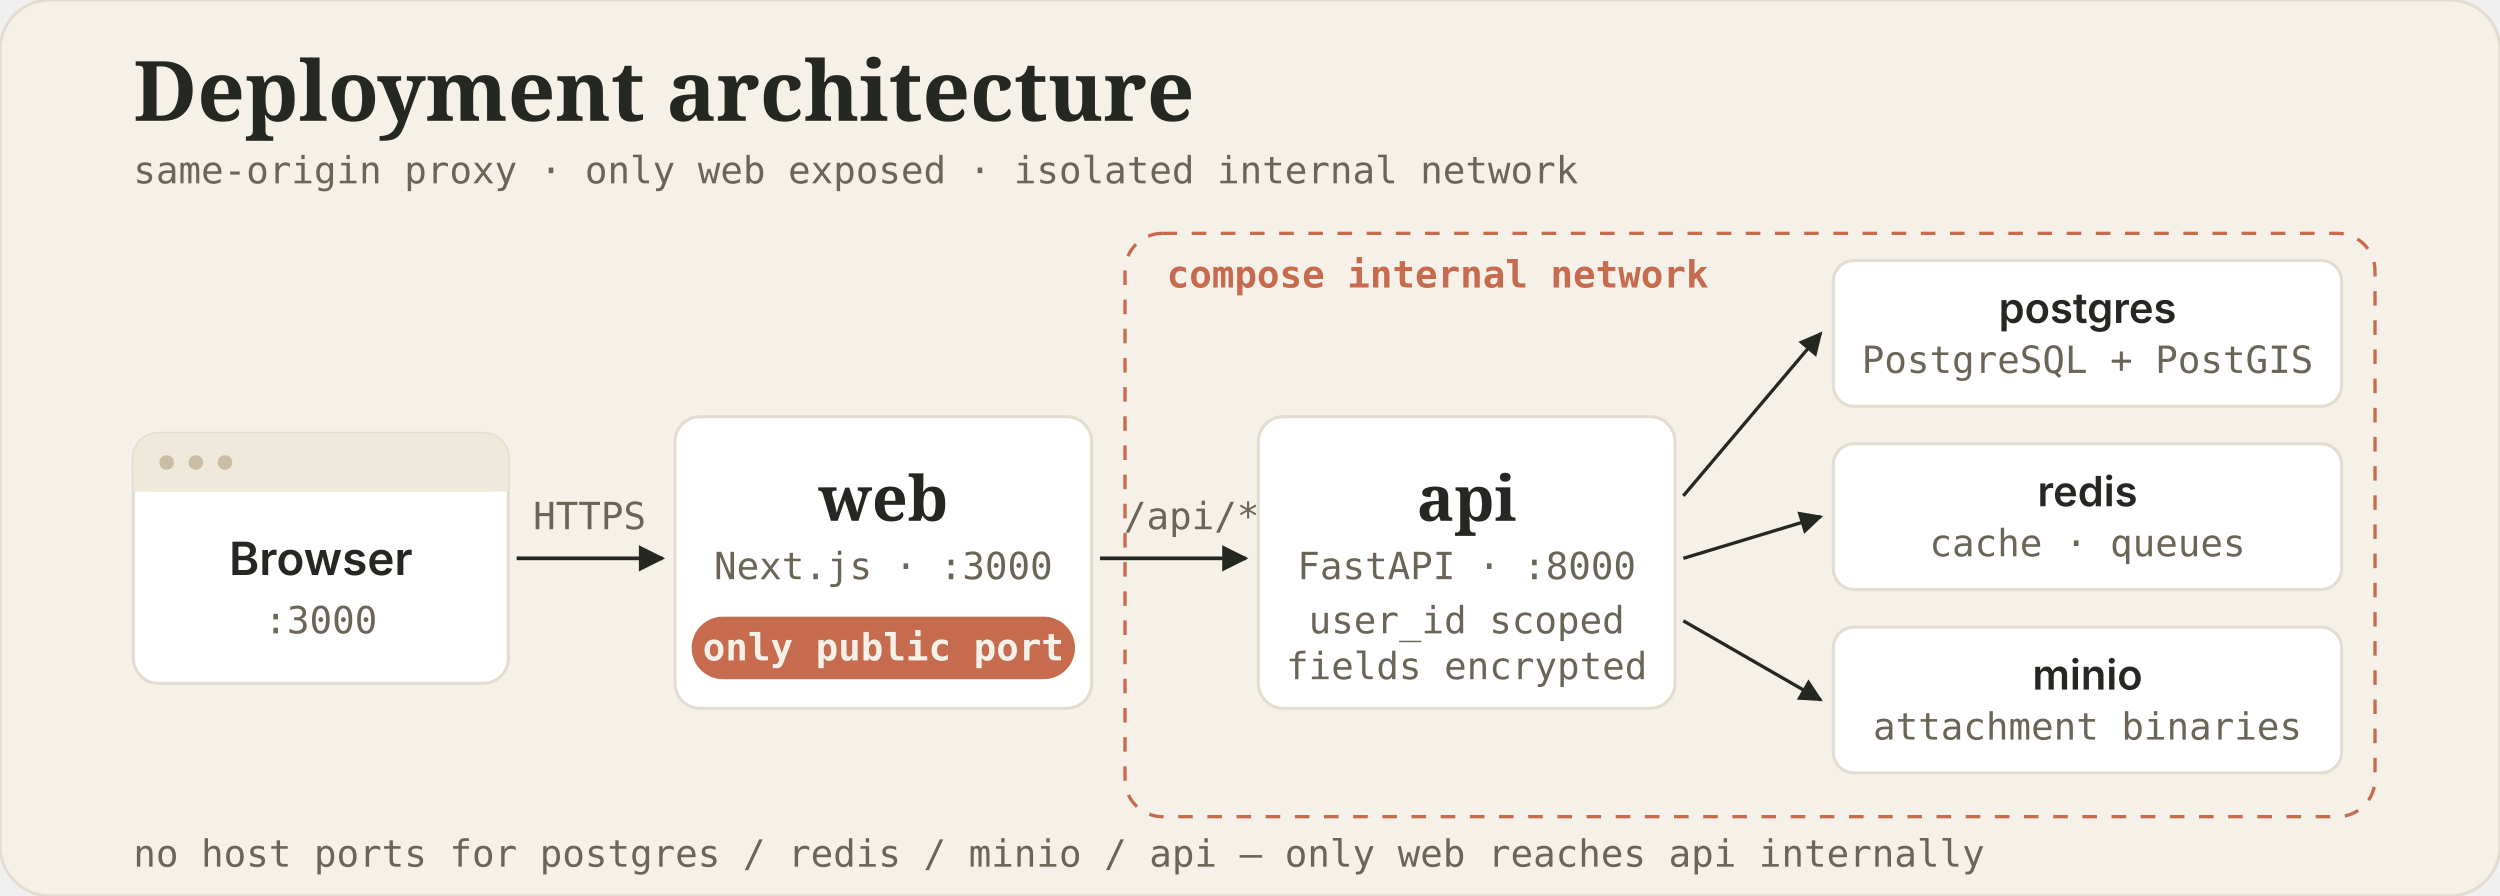
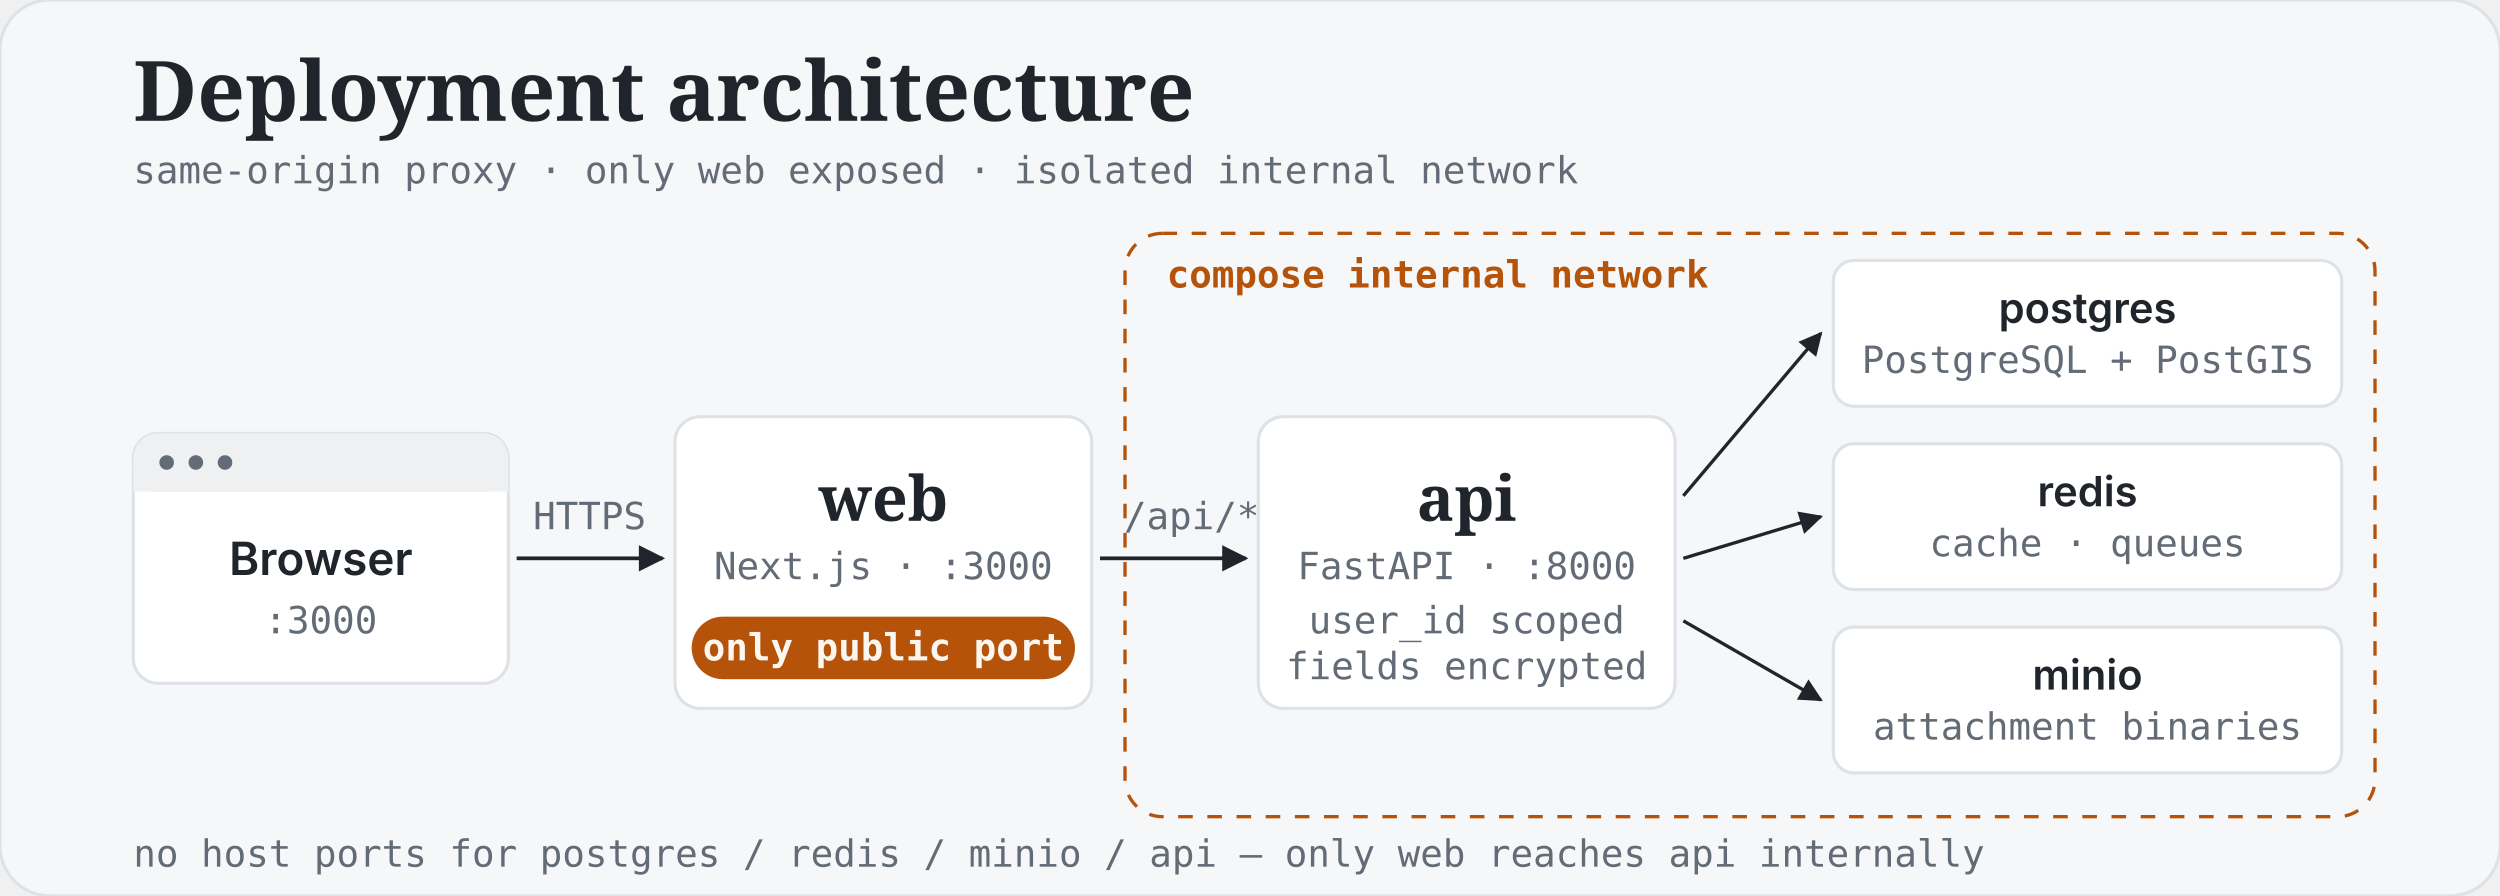
<svg xmlns="http://www.w3.org/2000/svg" width="1200" height="430" viewBox="0 0 1200 430" role="img" aria-labelledby="archTitle archDesc">
-   <rect width="1200" height="430" rx="24" fill="#F5F1E8" stroke="#E3DDD1" stroke-width="1.5" />
-   <text x="64" y="58" font-family="Georgia, 'Songti SC', 'Noto Serif SC', serif" font-size="40" font-weight="700" fill="#252822">Deployment architecture</text>
-   <text x="64" y="88" font-family="ui-monospace, SFMono-Regular, Menlo, monospace" font-size="18" fill="#6B6557">same-origin proxy · only web exposed · isolated internal network</text>
-   <rect x="540" y="112" width="600" height="280" rx="18" fill="none" stroke="#C66B4E" stroke-width="1.6" stroke-dasharray="7 7" />
-   <text x="560" y="138" font-family="ui-monospace, SFMono-Regular, Menlo, monospace" font-size="18" font-weight="600" fill="#C66B4E">compose internal network</text>
+   <rect width="1200" height="430" rx="24" fill="#f6f7f8" stroke="#dde2e7" stroke-width="1.5" />
+   <text x="64" y="58" font-family="Georgia, 'Songti SC', 'Noto Serif SC', serif" font-size="40" font-weight="700" fill="#20252b">Deployment architecture</text>
+   <text x="64" y="88" font-family="ui-monospace, SFMono-Regular, Menlo, monospace" font-size="18" fill="#626b76">same-origin proxy · only web exposed · isolated internal network</text>
+   <rect x="540" y="112" width="600" height="280" rx="18" fill="none" stroke="#b45309" stroke-width="1.6" stroke-dasharray="7 7" />
+   <text x="560" y="138" font-family="ui-monospace, SFMono-Regular, Menlo, monospace" font-size="18" font-weight="600" fill="#b45309">compose internal network</text>
  <g id="browser">
-     <rect x="64" y="208" width="180" height="120" rx="12" fill="#FFFFFF" stroke="#E3DDD1" stroke-width="1.5" />
-     <rect x="64" y="208" width="180" height="28" rx="12" fill="#EFE9DC" />
-     <rect x="64" y="222" width="180" height="14" fill="#EFE9DC" />
-     <circle cx="80" cy="222" r="3.5" fill="#C9BDA6" />
-     <circle cx="94" cy="222" r="3.5" fill="#C9BDA6" />
-     <circle cx="108" cy="222" r="3.5" fill="#C9BDA6" />
-     <text x="154" y="276" text-anchor="middle" font-family="-apple-system, BlinkMacSystemFont, 'Segoe UI', 'PingFang SC', sans-serif" font-size="22" font-weight="600" fill="#252822">Browser</text>
-     <text x="154" y="304" text-anchor="middle" font-family="ui-monospace, SFMono-Regular, Menlo, monospace" font-size="18" fill="#6B6557">:3000</text>
+     <rect x="64" y="208" width="180" height="120" rx="12" fill="#ffffff" stroke="#dde2e7" stroke-width="1.5" />
+     <rect x="64" y="208" width="180" height="28" rx="12" fill="#eef0f2" />
+     <rect x="64" y="222" width="180" height="14" fill="#eef0f2" />
+     <circle cx="80" cy="222" r="3.5" fill="#626b76" />
+     <circle cx="94" cy="222" r="3.5" fill="#626b76" />
+     <circle cx="108" cy="222" r="3.5" fill="#626b76" />
+     <text x="154" y="276" text-anchor="middle" font-family="-apple-system, BlinkMacSystemFont, 'Segoe UI', 'PingFang SC', sans-serif" font-size="22" font-weight="600" fill="#20252b">Browser</text>
+     <text x="154" y="304" text-anchor="middle" font-family="ui-monospace, SFMono-Regular, Menlo, monospace" font-size="18" fill="#626b76">:3000</text>
  </g>
-   <g stroke="#252822" stroke-width="1.8" fill="none">
+   <g stroke="#20252b" stroke-width="1.8" fill="none">
    <line x1="248" y1="268" x2="318" y2="268" marker-end="url(#arrow)" />
  </g>
-   <text x="283" y="254" text-anchor="middle" font-family="ui-monospace, SFMono-Regular, Menlo, monospace" font-size="18" fill="#6B6557">HTTPS</text>
+   <text x="283" y="254" text-anchor="middle" font-family="ui-monospace, SFMono-Regular, Menlo, monospace" font-size="18" fill="#626b76">HTTPS</text>
  <g id="web">
-     <rect x="324" y="200" width="200" height="140" rx="12" fill="#FFFFFF" stroke="#E3DDD1" stroke-width="1.5" />
-     <text x="424" y="250" text-anchor="middle" font-family="Georgia, 'Songti SC', 'Noto Serif SC', serif" font-size="30" font-weight="700" fill="#252822">web</text>
-     <text x="424" y="278" text-anchor="middle" font-family="ui-monospace, SFMono-Regular, Menlo, monospace" font-size="18" fill="#6B6557">Next.js · :3000</text>
-     <rect x="332" y="296" width="184" height="30" rx="15" fill="#C66B4E" />
-     <text x="424" y="317" text-anchor="middle" font-family="ui-monospace, SFMono-Regular, Menlo, monospace" font-size="18" font-weight="600" fill="#F5F1E8">only public port</text>
+     <rect x="324" y="200" width="200" height="140" rx="12" fill="#ffffff" stroke="#dde2e7" stroke-width="1.5" />
+     <text x="424" y="250" text-anchor="middle" font-family="Georgia, 'Songti SC', 'Noto Serif SC', serif" font-size="30" font-weight="700" fill="#20252b">web</text>
+     <text x="424" y="278" text-anchor="middle" font-family="ui-monospace, SFMono-Regular, Menlo, monospace" font-size="18" fill="#626b76">Next.js · :3000</text>
+     <rect x="332" y="296" width="184" height="30" rx="15" fill="#b45309" />
+     <text x="424" y="317" text-anchor="middle" font-family="ui-monospace, SFMono-Regular, Menlo, monospace" font-size="18" font-weight="600" fill="#fbf6ef">only public port</text>
  </g>
-   <g stroke="#252822" stroke-width="1.8" fill="none">
+   <g stroke="#20252b" stroke-width="1.8" fill="none">
    <line x1="528" y1="268" x2="598" y2="268" marker-end="url(#arrow)" />
  </g>
-   <text x="572" y="254" text-anchor="middle" font-family="ui-monospace, SFMono-Regular, Menlo, monospace" font-size="18" fill="#6B6557">/api/*</text>
+   <text x="572" y="254" text-anchor="middle" font-family="ui-monospace, SFMono-Regular, Menlo, monospace" font-size="18" fill="#626b76">/api/*</text>
  <g id="api">
-     <rect x="604" y="200" width="200" height="140" rx="12" fill="#FFFFFF" stroke="#E3DDD1" stroke-width="1.5" />
-     <text x="704" y="250" text-anchor="middle" font-family="Georgia, 'Songti SC', 'Noto Serif SC', serif" font-size="30" font-weight="700" fill="#252822">api</text>
-     <text x="704" y="278" text-anchor="middle" font-family="ui-monospace, SFMono-Regular, Menlo, monospace" font-size="18" fill="#6B6557">FastAPI · :8000</text>
-     <text x="704" y="304" text-anchor="middle" font-family="ui-monospace, SFMono-Regular, Menlo, monospace" font-size="18" fill="#6B6557">user_id scoped</text>
-     <text x="704" y="326" text-anchor="middle" font-family="ui-monospace, SFMono-Regular, Menlo, monospace" font-size="18" fill="#6B6557">fields encrypted</text>
+     <rect x="604" y="200" width="200" height="140" rx="12" fill="#ffffff" stroke="#dde2e7" stroke-width="1.5" />
+     <text x="704" y="250" text-anchor="middle" font-family="Georgia, 'Songti SC', 'Noto Serif SC', serif" font-size="30" font-weight="700" fill="#20252b">api</text>
+     <text x="704" y="278" text-anchor="middle" font-family="ui-monospace, SFMono-Regular, Menlo, monospace" font-size="18" fill="#626b76">FastAPI · :8000</text>
+     <text x="704" y="304" text-anchor="middle" font-family="ui-monospace, SFMono-Regular, Menlo, monospace" font-size="18" fill="#626b76">user_id scoped</text>
+     <text x="704" y="326" text-anchor="middle" font-family="ui-monospace, SFMono-Regular, Menlo, monospace" font-size="18" fill="#626b76">fields encrypted</text>
  </g>
-   <g stroke="#252822" stroke-width="1.6" fill="none">
+   <g stroke="#20252b" stroke-width="1.6" fill="none">
    <line x1="808" y1="238" x2="874" y2="160" marker-end="url(#arrow)" />
    <line x1="808" y1="268" x2="874" y2="248" marker-end="url(#arrow)" />
    <line x1="808" y1="298" x2="874" y2="336" marker-end="url(#arrow)" />
  </g>
  <g id="postgres">
-     <rect x="880" y="125" width="244" height="70" rx="10" fill="#FFFFFF" stroke="#E3DDD1" stroke-width="1.5" />
-     <text x="1002" y="155" text-anchor="middle" font-family="-apple-system, BlinkMacSystemFont, 'Segoe UI', 'PingFang SC', sans-serif" font-size="20" font-weight="600" fill="#252822">postgres</text>
-     <text x="1002" y="179" text-anchor="middle" font-family="ui-monospace, SFMono-Regular, Menlo, monospace" font-size="18" fill="#6B6557">PostgreSQL + PostGIS</text>
+     <rect x="880" y="125" width="244" height="70" rx="10" fill="#ffffff" stroke="#dde2e7" stroke-width="1.5" />
+     <text x="1002" y="155" text-anchor="middle" font-family="-apple-system, BlinkMacSystemFont, 'Segoe UI', 'PingFang SC', sans-serif" font-size="20" font-weight="600" fill="#20252b">postgres</text>
+     <text x="1002" y="179" text-anchor="middle" font-family="ui-monospace, SFMono-Regular, Menlo, monospace" font-size="18" fill="#626b76">PostgreSQL + PostGIS</text>
  </g>
  <g id="redis">
-     <rect x="880" y="213" width="244" height="70" rx="10" fill="#FFFFFF" stroke="#E3DDD1" stroke-width="1.5" />
-     <text x="1002" y="243" text-anchor="middle" font-family="-apple-system, BlinkMacSystemFont, 'Segoe UI', 'PingFang SC', sans-serif" font-size="20" font-weight="600" fill="#252822">redis</text>
-     <text x="1002" y="267" text-anchor="middle" font-family="ui-monospace, SFMono-Regular, Menlo, monospace" font-size="18" fill="#6B6557">cache · queues</text>
+     <rect x="880" y="213" width="244" height="70" rx="10" fill="#ffffff" stroke="#dde2e7" stroke-width="1.5" />
+     <text x="1002" y="243" text-anchor="middle" font-family="-apple-system, BlinkMacSystemFont, 'Segoe UI', 'PingFang SC', sans-serif" font-size="20" font-weight="600" fill="#20252b">redis</text>
+     <text x="1002" y="267" text-anchor="middle" font-family="ui-monospace, SFMono-Regular, Menlo, monospace" font-size="18" fill="#626b76">cache · queues</text>
  </g>
  <g id="minio">
-     <rect x="880" y="301" width="244" height="70" rx="10" fill="#FFFFFF" stroke="#E3DDD1" stroke-width="1.5" />
-     <text x="1002" y="331" text-anchor="middle" font-family="-apple-system, BlinkMacSystemFont, 'Segoe UI', 'PingFang SC', sans-serif" font-size="20" font-weight="600" fill="#252822">minio</text>
-     <text x="1002" y="355" text-anchor="middle" font-family="ui-monospace, SFMono-Regular, Menlo, monospace" font-size="18" fill="#6B6557">attachment binaries</text>
+     <rect x="880" y="301" width="244" height="70" rx="10" fill="#ffffff" stroke="#dde2e7" stroke-width="1.5" />
+     <text x="1002" y="331" text-anchor="middle" font-family="-apple-system, BlinkMacSystemFont, 'Segoe UI', 'PingFang SC', sans-serif" font-size="20" font-weight="600" fill="#20252b">minio</text>
+     <text x="1002" y="355" text-anchor="middle" font-family="ui-monospace, SFMono-Regular, Menlo, monospace" font-size="18" fill="#626b76">attachment binaries</text>
  </g>
  <defs>
    <marker id="arrow" viewBox="0 0 10 10" refX="9" refY="5" markerWidth="7" markerHeight="7" orient="auto-start-reverse">
-       <path d="M 0 0 L 10 5 L 0 10 z" fill="#252822" />
+       <path d="M 0 0 L 10 5 L 0 10 z" fill="#20252b" />
    </marker>
  </defs>
-   <text x="64" y="416" font-family="ui-monospace, SFMono-Regular, Menlo, monospace" font-size="18" fill="#6B6557">no host ports for postgres / redis / minio / api — only web reaches api internally</text>
+   <text x="64" y="416" font-family="ui-monospace, SFMono-Regular, Menlo, monospace" font-size="18" fill="#626b76">no host ports for postgres / redis / minio / api — only web reaches api internally</text>
</svg>
